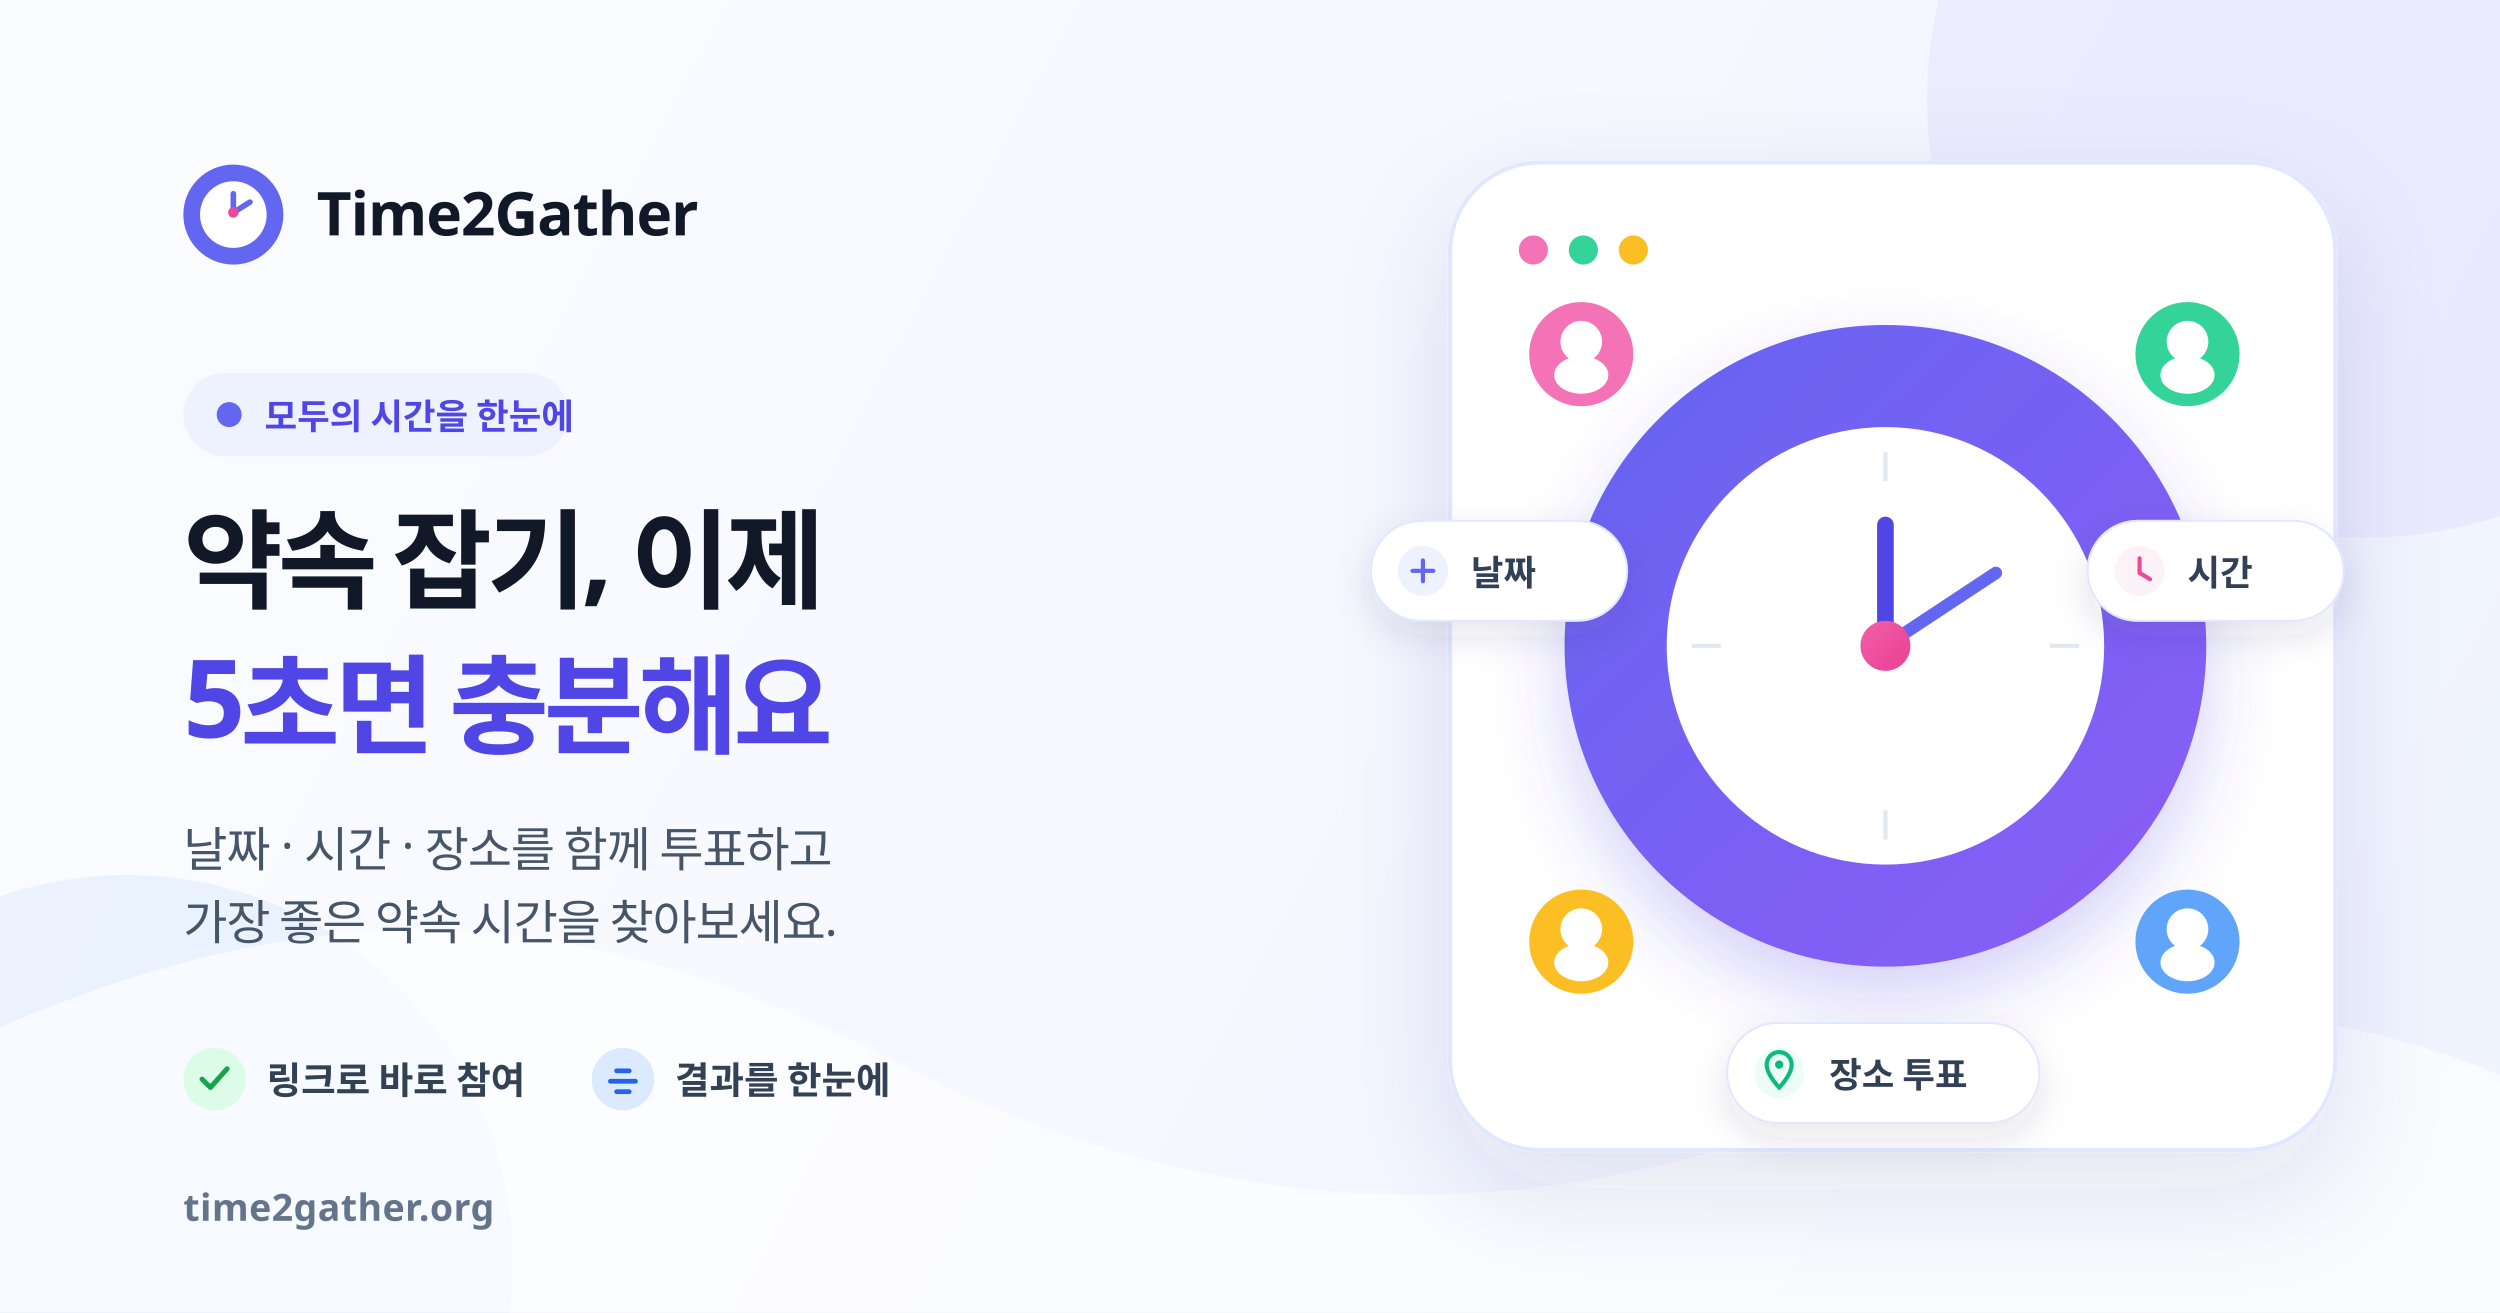
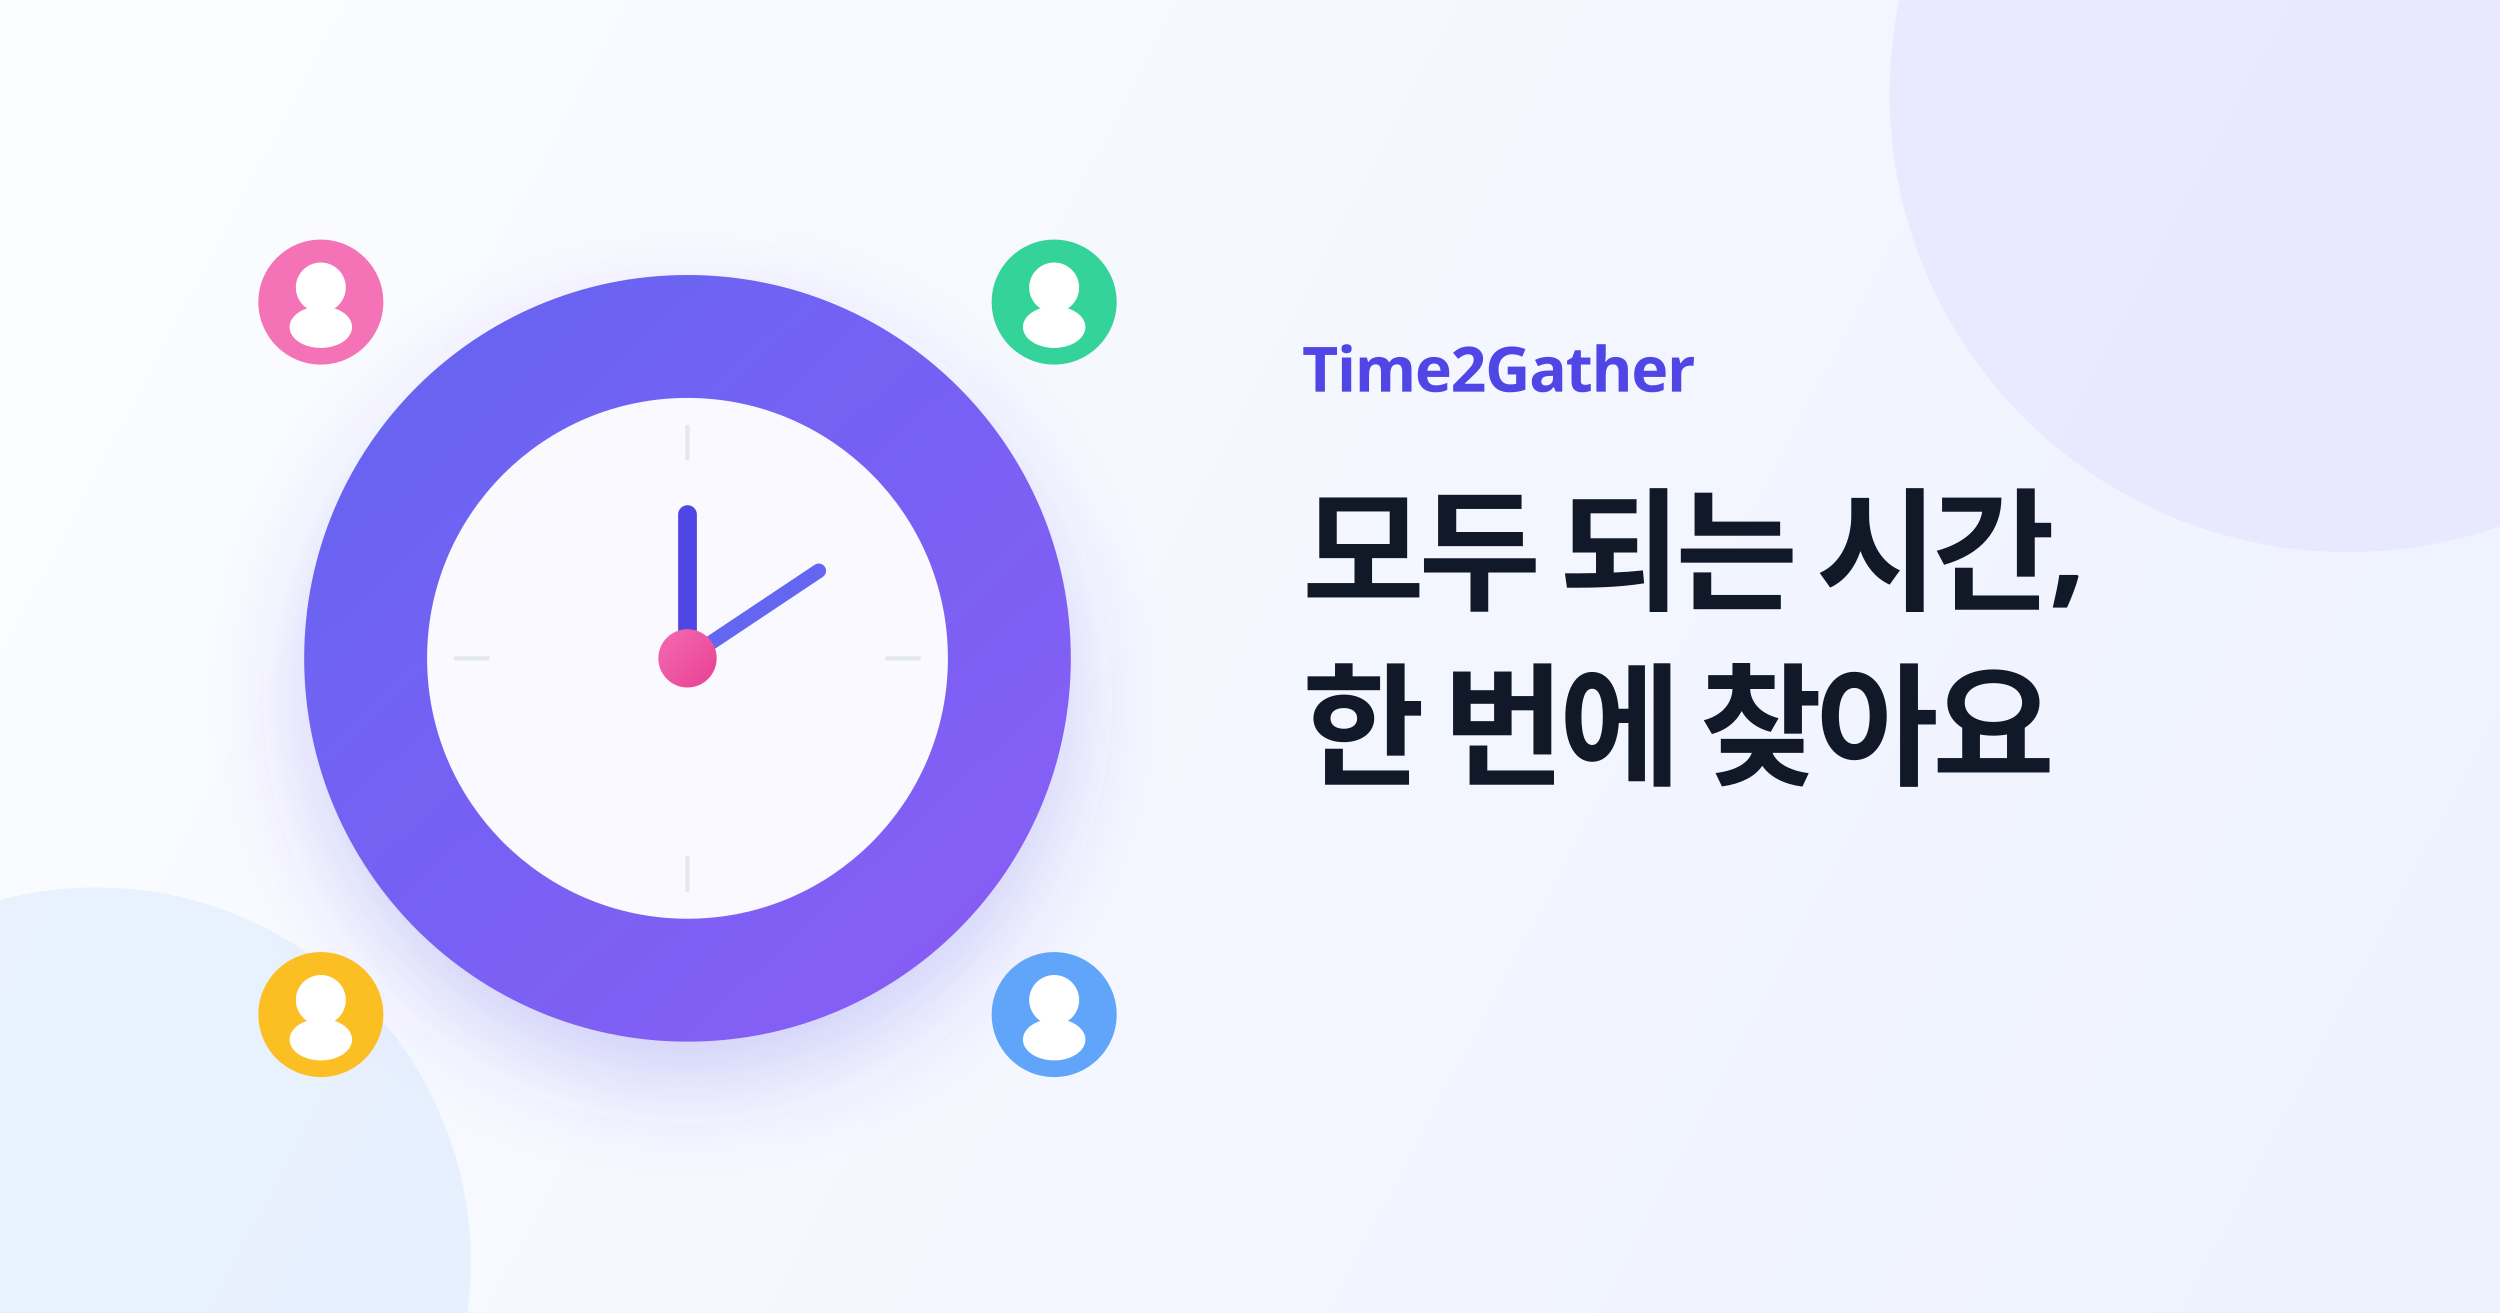
<svg xmlns="http://www.w3.org/2000/svg" width="1200" height="630" viewBox="0 0 1200 630">
  <defs>
    <linearGradient id="background" x1="80" y1="40" x2="1120" y2="590" gradientUnits="userSpaceOnUse">
      <stop stop-color="#fbfcff" />
-       <stop offset="1" stop-color="#f0f4ff" />
+       <stop offset="1" stop-color="#eef2ff" />
    </linearGradient>
-     <linearGradient id="clock" x1="742" y1="136" x2="1054" y2="456" gradientUnits="userSpaceOnUse">
+     <linearGradient id="clock" x1="154" y1="122" x2="506" y2="500" gradientUnits="userSpaceOnUse">
      <stop stop-color="#6366f1" />
      <stop offset="1" stop-color="#8b5cf6" />
    </linearGradient>
-     <linearGradient id="center" x1="888" y1="280" x2="916" y2="308" gradientUnits="userSpaceOnUse">
+     <linearGradient id="center" x1="316" y1="294" x2="342" y2="320" gradientUnits="userSpaceOnUse">
      <stop stop-color="#f472b6" />
      <stop offset="1" stop-color="#ec4899" />
    </linearGradient>
-     <filter id="panelShadow" x="-20%" y="-20%" width="140%" height="150%">
-       <feDropShadow dx="0" dy="18" stdDeviation="26" flood-color="#312e81" flood-opacity=".12" />
-     </filter>
    <filter id="clockShadow" x="-30%" y="-30%" width="160%" height="170%">
-       <feDropShadow dx="0" dy="16" stdDeviation="18" flood-color="#4f46e5" flood-opacity=".24" />
-     </filter>
-     <filter id="chipShadow" x="-30%" y="-40%" width="160%" height="180%">
-       <feDropShadow dx="0" dy="7" stdDeviation="9" flood-color="#334155" flood-opacity=".12" />
+       <feDropShadow dx="0" dy="20" stdDeviation="22" flood-color="#4f46e5" flood-opacity=".22" />
    </filter>
  </defs>
  <rect width="1200" height="630" fill="url(#background)" />
-   <circle cx="1135" cy="48" r="210" fill="#ddd6fe" opacity=".35" />
-   <circle cx="61" cy="605" r="185" fill="#dbeafe" opacity=".5" />
-   <path d="M0 493c162-69 280-60 432 18 157 80 313 81 463 15 113-49 206-51 305-10v114H0Z" fill="#fff" opacity=".64" />
-   <g font-family="'Noto Sans KR', 'Apple SD Gothic Neo', 'Segoe UI', sans-serif">
-     <g transform="translate(88 78)">
-       <g transform="translate(0 1)">
-         <circle cx="24" cy="24" r="24" fill="url(#clock)" />
-         <circle cx="24" cy="24" r="16" fill="#fff" />
-         <path d="M24 23V14M24 23l8-5" fill="none" stroke="#6366f1" stroke-width="2.7" stroke-linecap="round" />
-         <circle cx="24" cy="23" r="2.5" fill="#ec4899" />
-       </g>
-       <text x="64" y="35" fill="#111827" font-size="29" font-weight="750" letter-spacing="-.5">Time2Gather</text>
-     </g>
-     <g transform="translate(88 179)">
-       <rect width="185" height="40" rx="20" fill="#eef2ff" />
-       <circle cx="22" cy="20" r="6" fill="#6366f1" />
-       <text x="39" y="27" fill="#4f46e5" font-size="17" font-weight="700">모두의 시간을 한눈에</text>
-     </g>
-     <text x="88" y="288" fill="#111827" font-size="52" font-weight="800" letter-spacing="-2.4">
-       약속 잡기, 이제
-     </text>
-     <text x="88" y="354" fill="#4f46e5" font-size="52" font-weight="800" letter-spacing="-2.4">
-       5초면 충분해요
-     </text>
-     <text x="88" y="416" fill="#475569" font-size="23" font-weight="500" letter-spacing="-.5">
-       날짜 · 시간 · 장소를 함께 투표하고
-     </text>
-     <text x="88" y="451" fill="#475569" font-size="23" font-weight="500" letter-spacing="-.5">
-       가장 좋은 약속 시간을 찾아보세요.
-     </text>
-     <g transform="translate(88 503)">
-       <g>
-         <circle cx="15" cy="15" r="15" fill="#dcfce7" />
-         <path d="m9 15 4 4 8-9" fill="none" stroke="#16a34a" stroke-width="2.4" stroke-linecap="round" stroke-linejoin="round" />
-         <text x="40" y="22" fill="#334155" font-size="18" font-weight="650">링크로 바로 참여</text>
-       </g>
-       <g transform="translate(196)">
-         <circle cx="15" cy="15" r="15" fill="#dbeafe" />
-         <path d="M9 16h12M12 11h6M12 21h6" fill="none" stroke="#2563eb" stroke-width="2.3" stroke-linecap="round" />
-         <text x="40" y="22" fill="#334155" font-size="18" font-weight="650">결과를 한눈에</text>
-       </g>
-     </g>
-     <text x="88" y="586" fill="#64748b" font-size="18" font-weight="650" letter-spacing=".2">time2gather.org</text>
-   </g>
-   <g filter="url(#panelShadow)">
-     <rect x="695" y="77" width="427" height="476" rx="44" fill="#fff" />
-     <rect x="696" y="78" width="425" height="474" rx="43" fill="none" stroke="#e0e7ff" stroke-width="2" />
-   </g>
-   <circle cx="736" cy="120" r="7" fill="#f472b6" />
-   <circle cx="760" cy="120" r="7" fill="#34d399" />
-   <circle cx="784" cy="120" r="7" fill="#fbbf24" />
+   <circle cx="1127" cy="45" r="220" fill="#ddd6fe" opacity=".38" />
+   <circle cx="46" cy="606" r="180" fill="#dbeafe" opacity=".56" />
  <g filter="url(#clockShadow)">
-     <circle cx="905" cy="310" r="154" fill="url(#clock)" />
-     <circle cx="905" cy="310" r="105" fill="#fff" />
+     <circle cx="330" cy="316" r="184" fill="url(#clock)" />
+     <circle cx="330" cy="316" r="125" fill="#fff" fill-opacity=".96" />
  </g>
  <g fill="none" stroke="#e2e8f0" stroke-width="2">
-     <path d="M905 217v14M905 389v14M812 310h14M984 310h14" />
+     <path d="M330 204v17M330 411v17M218 316h17M425 316h17" />
  </g>
  <g fill="none" stroke-linecap="round">
-     <path d="M905 310v-58" stroke="#4f46e5" stroke-width="8" />
-     <path d="m905 310 53-35" stroke="#6366f1" stroke-width="6" />
+     <path d="M330 316v-69" stroke="#4f46e5" stroke-width="9" />
+     <path d="m330 316 63-42" stroke="#6366f1" stroke-width="7" />
  </g>
-   <circle cx="905" cy="310" r="12" fill="url(#center)" />
-   <g transform="translate(759 170)">
-     <circle r="25" fill="#f472b6" />
-     <circle cy="-6" r="10" fill="#fff" />
-     <ellipse cy="10" rx="13" ry="9" fill="#fff" />
-   </g>
-   <g transform="translate(1050 170)">
-     <circle r="25" fill="#34d399" />
-     <circle cy="-6" r="10" fill="#fff" />
-     <ellipse cy="10" rx="13" ry="9" fill="#fff" />
-   </g>
-   <g transform="translate(759 452)">
-     <circle r="25" fill="#fbbf24" />
-     <circle cy="-6" r="10" fill="#fff" />
-     <ellipse cy="10" rx="13" ry="9" fill="#fff" />
-   </g>
-   <g transform="translate(1050 452)">
-     <circle r="25" fill="#60a5fa" />
-     <circle cy="-6" r="10" fill="#fff" />
-     <ellipse cy="10" rx="13" ry="9" fill="#fff" />
-   </g>
-   <g filter="url(#chipShadow)" font-family="'Noto Sans KR', 'Apple SD Gothic Neo', 'Segoe UI', sans-serif" font-size="17" font-weight="750">
-     <g transform="translate(658 250)">
-       <rect width="123" height="48" rx="24" fill="#fff" stroke="#e0e7ff" />
-       <circle cx="25" cy="24" r="12" fill="#eef2ff" />
-       <path d="M20 24h10M25 19v10" stroke="#6366f1" stroke-width="2" stroke-linecap="round" />
-       <text x="48" y="31" fill="#334155">날짜</text>
+   <circle cx="330" cy="316" r="14" fill="url(#center)" />
+   <g fill="#fff">
+     <g transform="translate(154 145)">
+       <circle r="30" fill="#f472b6" />
+       <circle cy="-7" r="12" />
+       <ellipse cy="12" rx="15" ry="10" />
    </g>
-     <g transform="translate(1002 250)">
-       <rect width="123" height="48" rx="24" fill="#fff" stroke="#e0e7ff" />
-       <circle cx="25" cy="24" r="12" fill="#fdf2f8" />
-       <path d="M25 18v7l5 3" fill="none" stroke="#ec4899" stroke-width="2" stroke-linecap="round" />
-       <text x="48" y="31" fill="#334155">시간</text>
+     <g transform="translate(506 145)">
+       <circle r="30" fill="#34d399" />
+       <circle cy="-7" r="12" />
+       <ellipse cy="12" rx="15" ry="10" />
    </g>
-     <g transform="translate(829 491)">
-       <rect width="150" height="48" rx="24" fill="#fff" stroke="#e0e7ff" />
-       <circle cx="25" cy="24" r="12" fill="#ecfdf5" />
-       <path d="M25 31s6-6 6-11a6 6 0 0 0-12 0c0 5 6 11 6 11Z" fill="none" stroke="#10b981" stroke-width="2" />
-       <circle cx="25" cy="20" r="2" fill="#10b981" />
-       <text x="49" y="31" fill="#334155">장소 투표</text>
+     <g transform="translate(154 487)">
+       <circle r="30" fill="#fbbf24" />
+       <circle cy="-7" r="12" />
+       <ellipse cy="12" rx="15" ry="10" />
+     </g>
+     <g transform="translate(506 487)">
+       <circle r="30" fill="#60a5fa" />
+       <circle cy="-7" r="12" />
+       <ellipse cy="12" rx="15" ry="10" />
    </g>
  </g>
+   <g font-family="'Noto Sans KR', 'Apple SD Gothic Neo', 'Segoe UI', sans-serif">
+     <text x="625" y="188" fill="#4f46e5" font-size="30" font-weight="750" letter-spacing="-.6">Time2Gather</text>
+     <text x="625" y="288" fill="#111827" font-size="64" font-weight="850" letter-spacing="-3">
+       모두 되는 시간,
+     </text>
+     <text x="625" y="372" fill="#111827" font-size="64" font-weight="850" letter-spacing="-3">
+       한 번에 찾아요
+     </text>
+   </g>
</svg>
